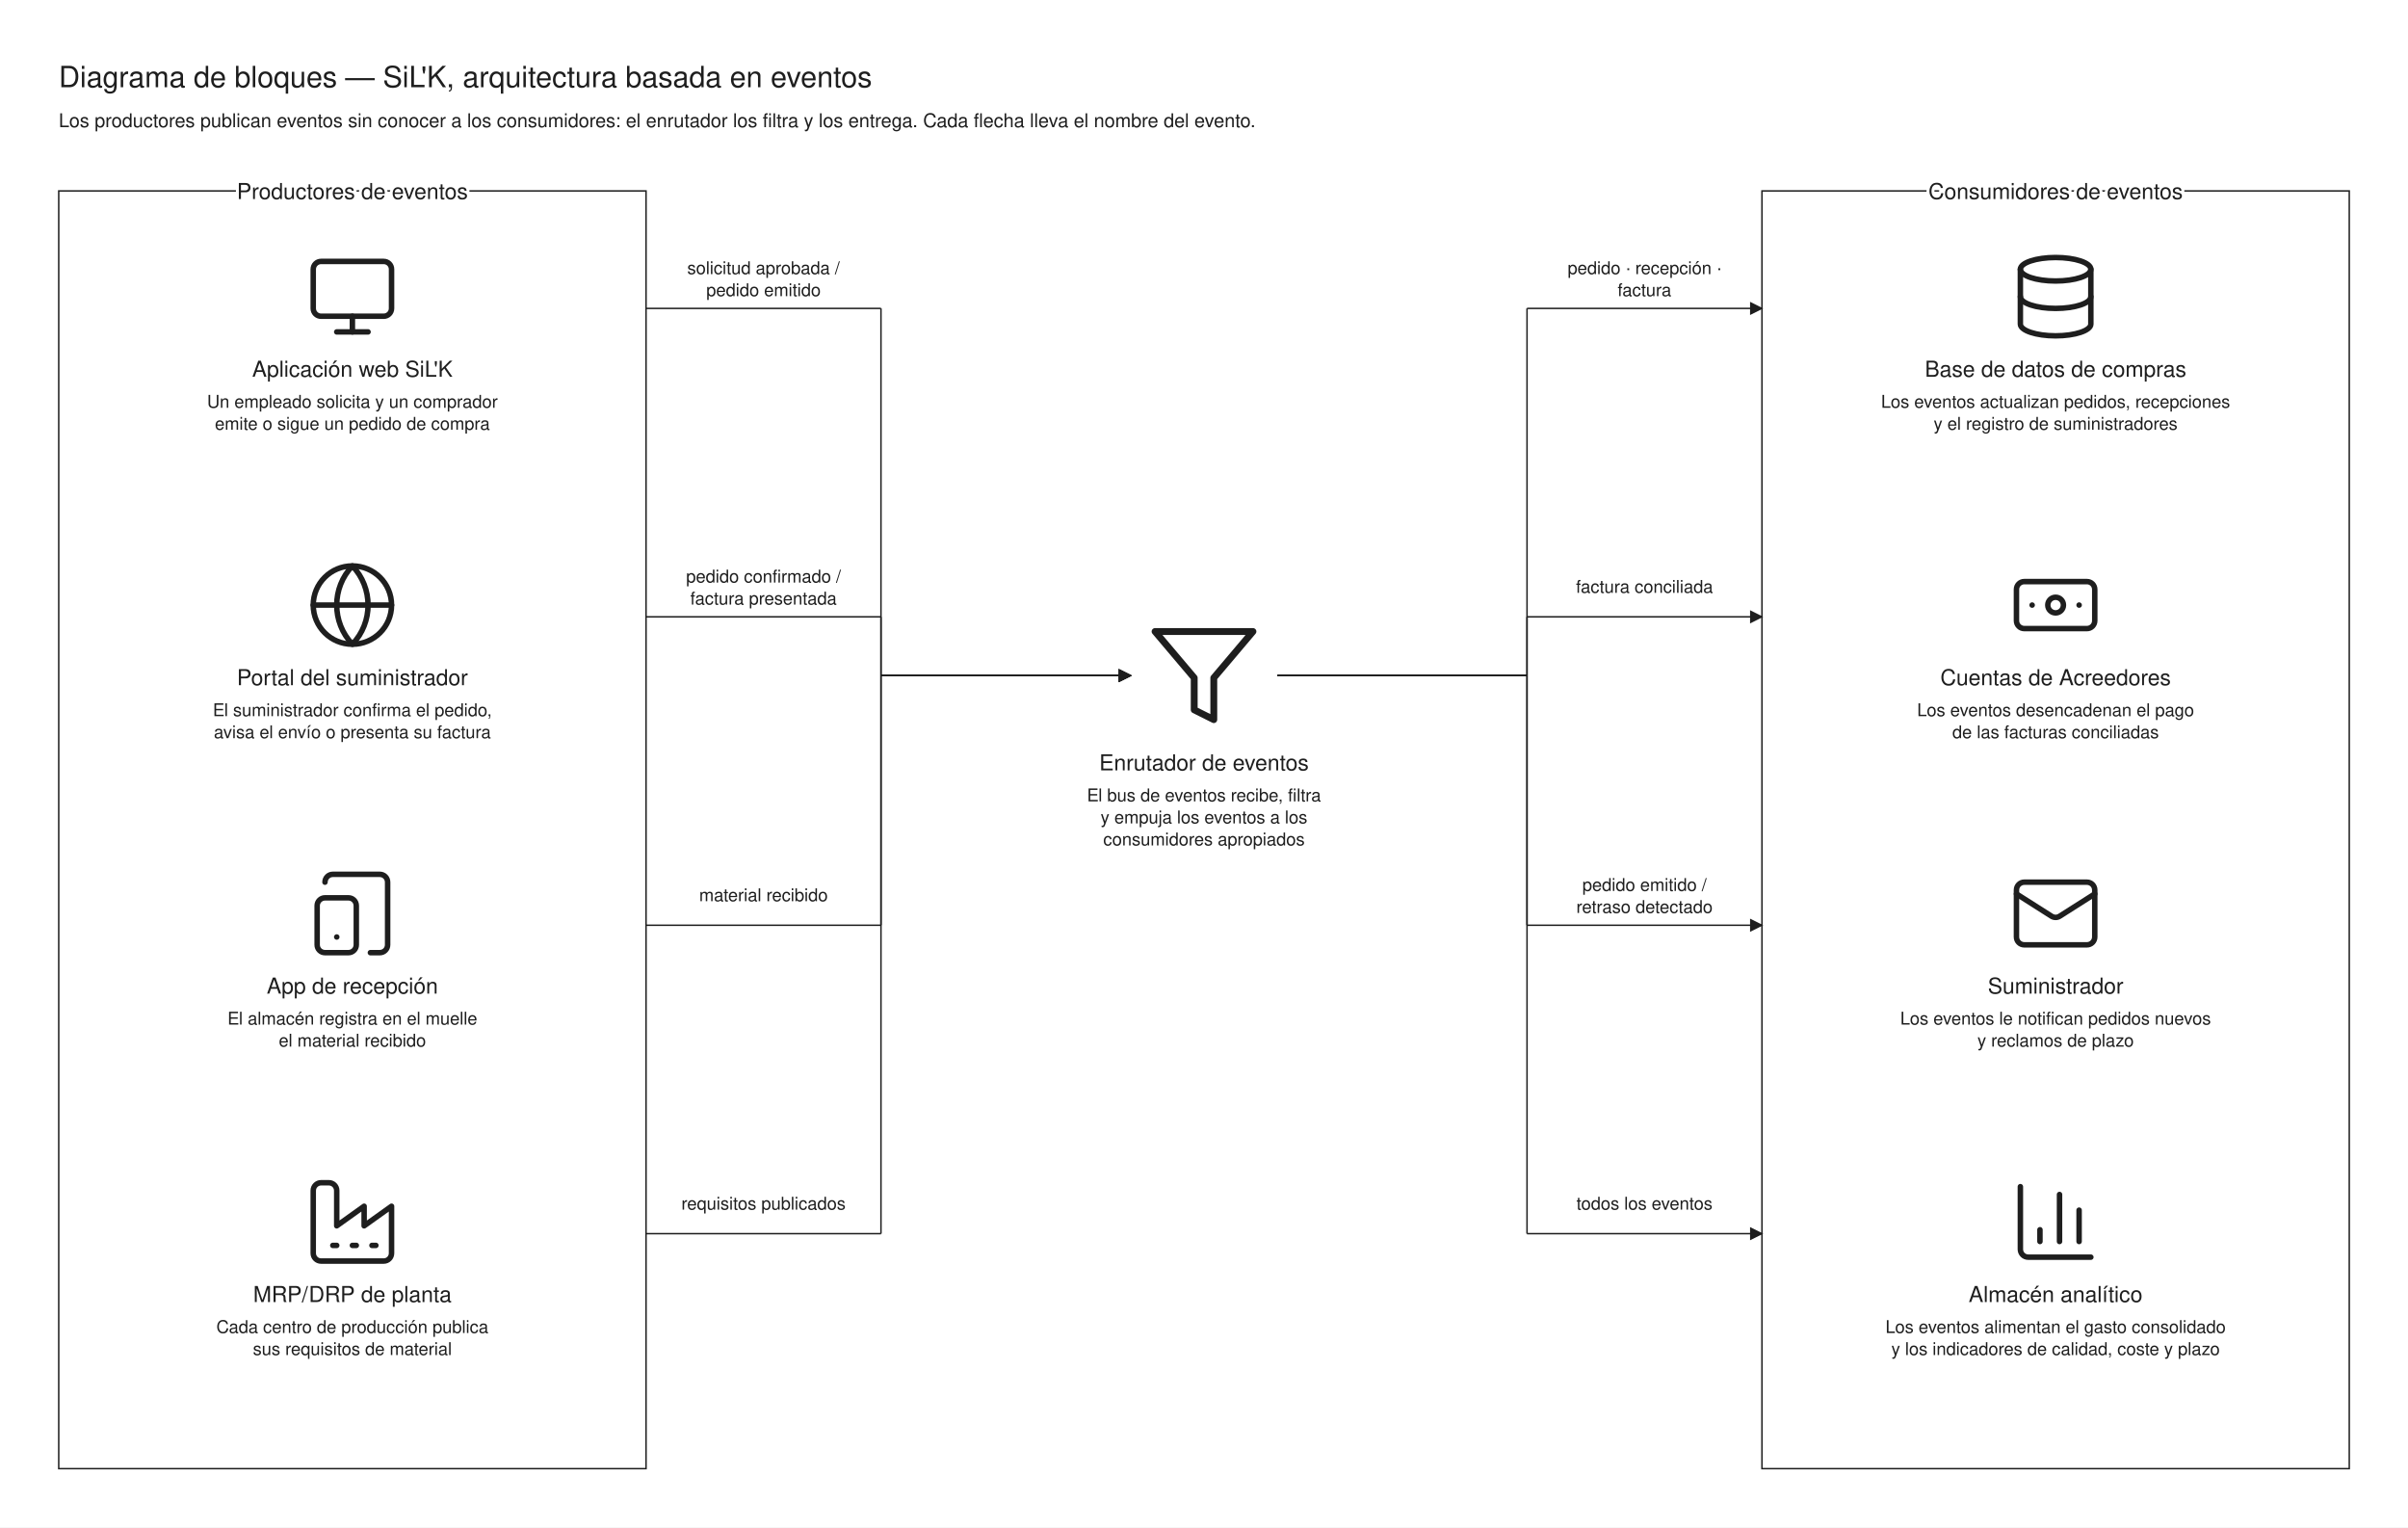
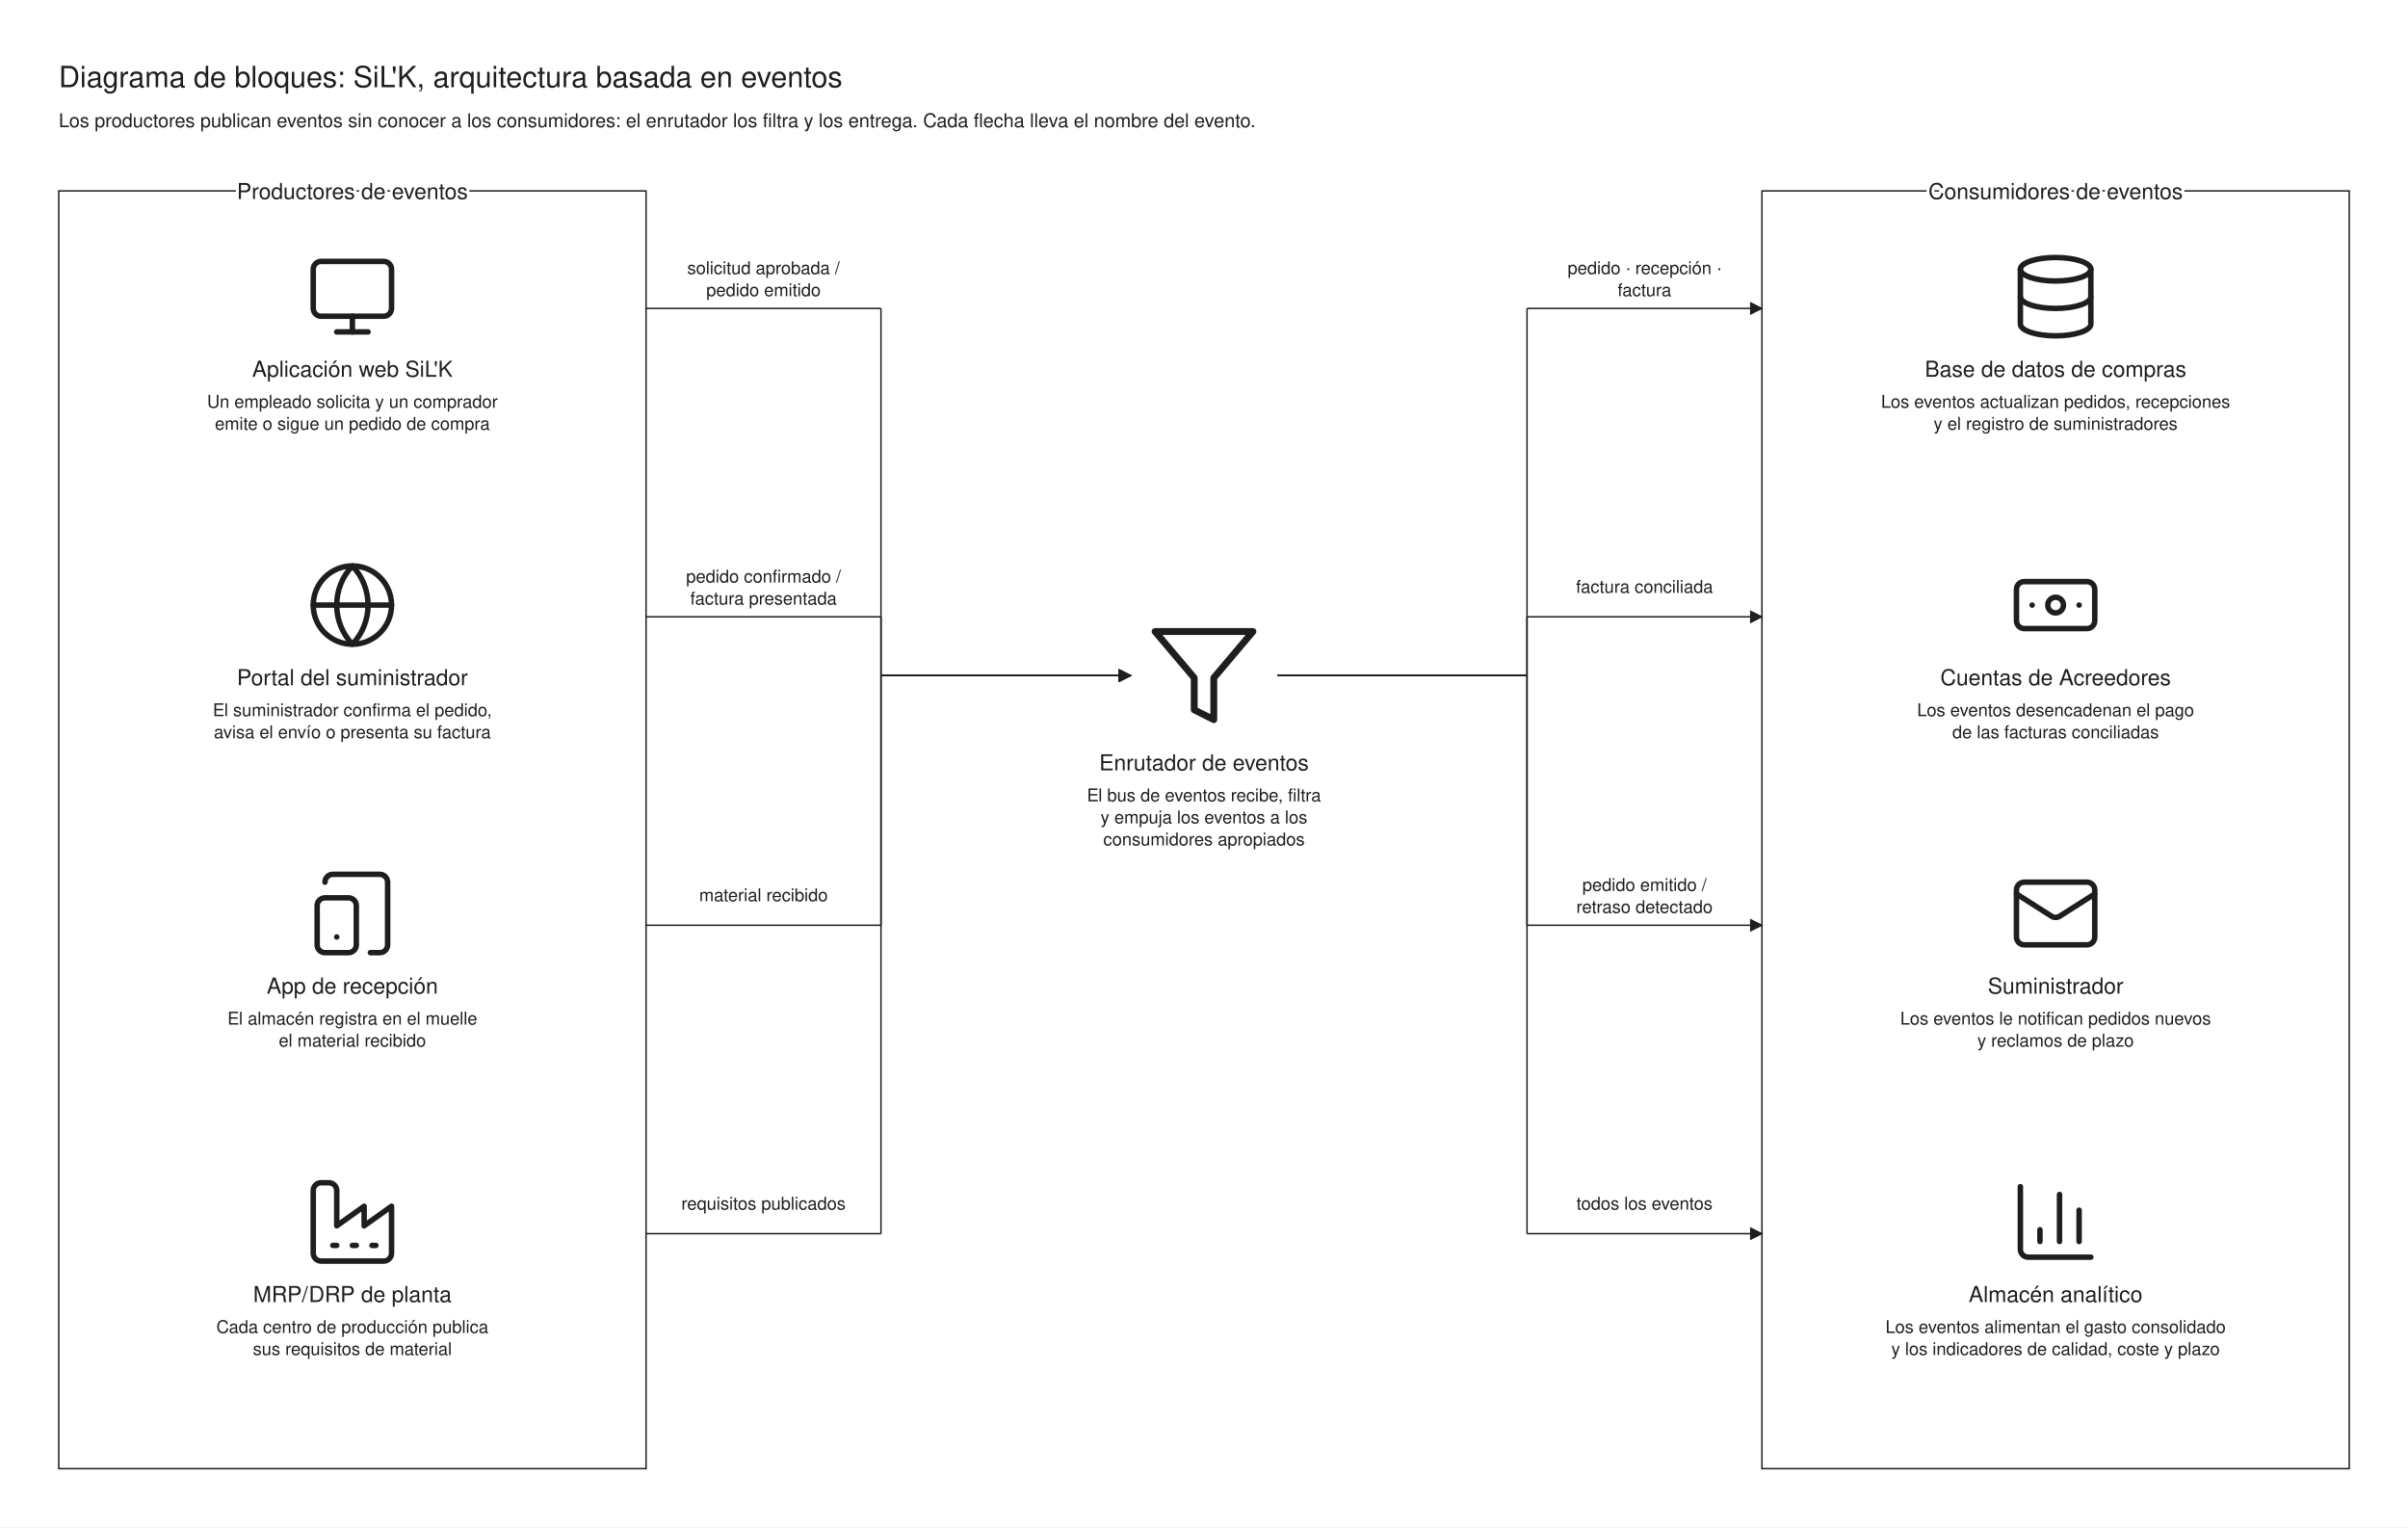
<svg xmlns="http://www.w3.org/2000/svg" viewBox="0 -30 1640 1040" width="1640" height="1040" font-family="Helvetica, Arial, sans-serif">
  <defs>
    <marker id="gen" viewBox="0 0 12 12" refX="11" refY="6" markerWidth="12" markerHeight="12" orient="auto">
      <polygon points="0,0 12,6 0,12" fill="#ffffff" stroke="#1e1e1e" stroke-width="1" />
    </marker>
    <marker id="flecha" viewBox="0 0 10 10" refX="9" refY="5" markerWidth="9" markerHeight="9" orient="auto">
      <polygon points="0,0 10,5 0,10" fill="#1e1e1e" />
    </marker>
  </defs>
  <rect x="0" y="-30" width="1640" height="1040" fill="#ffffff" />
-   <text x="40" y="29.4" font-size="20" fill="#1e1e1e" text-anchor="start">Diagrama de bloques — SiL'K, arquitectura basada en eventos</text>
+   <text x="40" y="29.4" font-size="20" fill="#1e1e1e" text-anchor="start">Diagrama de bloques: SiL'K, arquitectura basada en eventos</text>
  <text x="40" y="56.61" font-size="13" fill="#1e1e1e" text-anchor="start">Los productores publican eventos sin conocer a los consumidores: el enrutador los filtra y los entrega. Cada flecha lleva el nombre del evento.</text>
  <rect x="40" y="100" width="400" height="870" rx="0" fill="none" stroke="#1e1e1e" stroke-width="1" />
  <text x="240.0" y="105.55" font-size="15" fill="#1e1e1e" text-anchor="middle" paint-order="stroke" stroke="#ffffff" stroke-width="4" stroke-linejoin="round">Productores de eventos</text>
  <svg x="208" y="140" width="64" height="64" viewBox="0 0 24 24" fill="none" stroke="#1e1e1e" stroke-width="1.4" stroke-linecap="round" stroke-linejoin="round">
    <rect width="20" height="14" x="2" y="3" rx="2" />
    <line x1="8" x2="16" y1="21" y2="21" />
    <line x1="12" x2="12" y1="17" y2="21" />
  </svg>
  <text x="240.0" y="226.55" font-size="15" fill="#1e1e1e" text-anchor="middle">Aplicación web SiL'K</text>
  <text x="240.0" y="247.64" font-size="12" fill="#1e1e1e" text-anchor="middle">Un empleado solicita y un comprador</text>
  <text x="240.0" y="262.64" font-size="12" fill="#1e1e1e" text-anchor="middle">emite o sigue un pedido de compra</text>
  <svg x="208" y="350" width="64" height="64" viewBox="0 0 24 24" fill="none" stroke="#1e1e1e" stroke-width="1.4" stroke-linecap="round" stroke-linejoin="round">
    <circle cx="12" cy="12" r="10" />
    <path d="M12 2a14.5 14.5 0 0 0 0 20 14.5 14.5 0 0 0 0-20" />
    <path d="M2 12h20" />
  </svg>
  <text x="240.0" y="436.55" font-size="15" fill="#1e1e1e" text-anchor="middle">Portal del suministrador</text>
  <text x="240.0" y="457.64" font-size="12" fill="#1e1e1e" text-anchor="middle">El suministrador confirma el pedido,</text>
  <text x="240.0" y="472.64" font-size="12" fill="#1e1e1e" text-anchor="middle">avisa el envío o presenta su factura</text>
  <svg x="208" y="560" width="64" height="64" viewBox="0 0 24 24" fill="none" stroke="#1e1e1e" stroke-width="1.4" stroke-linecap="round" stroke-linejoin="round">
    <rect width="10" height="14" x="3" y="8" rx="2" />
    <path d="M5 4a2 2 0 0 1 2-2h12a2 2 0 0 1 2 2v16a2 2 0 0 1-2 2h-2.4" />
    <path d="M8 18h.01" />
  </svg>
  <text x="240.0" y="646.55" font-size="15" fill="#1e1e1e" text-anchor="middle">App de recepción</text>
  <text x="240.0" y="667.64" font-size="12" fill="#1e1e1e" text-anchor="middle">El almacén registra en el muelle</text>
  <text x="240.0" y="682.64" font-size="12" fill="#1e1e1e" text-anchor="middle">el material recibido</text>
  <svg x="208" y="770" width="64" height="64" viewBox="0 0 24 24" fill="none" stroke="#1e1e1e" stroke-width="1.4" stroke-linecap="round" stroke-linejoin="round">
    <path d="M2 20a2 2 0 0 0 2 2h16a2 2 0 0 0 2-2V8l-7 5V8l-7 5V4a2 2 0 0 0-2-2H4a2 2 0 0 0-2 2Z" />
    <path d="M17 18h1" />
    <path d="M12 18h1" />
    <path d="M7 18h1" />
  </svg>
  <text x="240.0" y="856.55" font-size="15" fill="#1e1e1e" text-anchor="middle">MRP/DRP de planta</text>
  <text x="240.0" y="877.64" font-size="12" fill="#1e1e1e" text-anchor="middle">Cada centro de producción publica</text>
  <text x="240.0" y="892.64" font-size="12" fill="#1e1e1e" text-anchor="middle">sus requisitos de material</text>
  <rect x="1200" y="100" width="400" height="870" rx="0" fill="none" stroke="#1e1e1e" stroke-width="1" />
  <text x="1400.0" y="105.55" font-size="15" fill="#1e1e1e" text-anchor="middle" paint-order="stroke" stroke="#ffffff" stroke-width="4" stroke-linejoin="round">Consumidores de eventos</text>
  <svg x="1368" y="140" width="64" height="64" viewBox="0 0 24 24" fill="none" stroke="#1e1e1e" stroke-width="1.4" stroke-linecap="round" stroke-linejoin="round">
    <ellipse cx="12" cy="5" rx="9" ry="3" />
    <path d="M3 5V19A9 3 0 0 0 21 19V5" />
    <path d="M3 12A9 3 0 0 0 21 12" />
  </svg>
  <text x="1400.0" y="226.55" font-size="15" fill="#1e1e1e" text-anchor="middle">Base de datos de compras</text>
  <text x="1400.0" y="247.64" font-size="12" fill="#1e1e1e" text-anchor="middle">Los eventos actualizan pedidos, recepciones</text>
  <text x="1400.0" y="262.64" font-size="12" fill="#1e1e1e" text-anchor="middle">y el registro de suministradores</text>
  <svg x="1368" y="350" width="64" height="64" viewBox="0 0 24 24" fill="none" stroke="#1e1e1e" stroke-width="1.4" stroke-linecap="round" stroke-linejoin="round">
    <rect width="20" height="12" x="2" y="6" rx="2" />
    <circle cx="12" cy="12" r="2" />
    <path d="M6 12h.01M18 12h.01" />
  </svg>
  <text x="1400.0" y="436.55" font-size="15" fill="#1e1e1e" text-anchor="middle">Cuentas de Acreedores</text>
  <text x="1400.0" y="457.64" font-size="12" fill="#1e1e1e" text-anchor="middle">Los eventos desencadenan el pago</text>
  <text x="1400.0" y="472.64" font-size="12" fill="#1e1e1e" text-anchor="middle">de las facturas conciliadas</text>
  <svg x="1368" y="560" width="64" height="64" viewBox="0 0 24 24" fill="none" stroke="#1e1e1e" stroke-width="1.4" stroke-linecap="round" stroke-linejoin="round">
    <rect width="20" height="16" x="2" y="4" rx="2" />
    <path d="m22 7-8.97 5.7a1.94 1.94 0 0 1-2.06 0L2 7" />
  </svg>
  <text x="1400.0" y="646.55" font-size="15" fill="#1e1e1e" text-anchor="middle">Suministrador</text>
  <text x="1400.0" y="667.64" font-size="12" fill="#1e1e1e" text-anchor="middle">Los eventos le notifican pedidos nuevos</text>
  <text x="1400.0" y="682.64" font-size="12" fill="#1e1e1e" text-anchor="middle">y reclamos de plazo</text>
  <svg x="1368" y="770" width="64" height="64" viewBox="0 0 24 24" fill="none" stroke="#1e1e1e" stroke-width="1.4" stroke-linecap="round" stroke-linejoin="round">
    <path d="M3 3v16a2 2 0 0 0 2 2h16" />
    <path d="M18 17V9" />
    <path d="M13 17V5" />
    <path d="M8 17v-3" />
  </svg>
  <text x="1400.0" y="856.55" font-size="15" fill="#1e1e1e" text-anchor="middle">Almacén analítico</text>
  <text x="1400.0" y="877.64" font-size="12" fill="#1e1e1e" text-anchor="middle">Los eventos alimentan el gasto consolidado</text>
  <text x="1400.0" y="892.64" font-size="12" fill="#1e1e1e" text-anchor="middle">y los indicadores de calidad, coste y plazo</text>
  <svg x="780" y="390" width="80" height="80" viewBox="0 0 24 24" fill="none" stroke="#1e1e1e" stroke-width="1.4" stroke-linecap="round" stroke-linejoin="round">
    <polygon points="22 3 2 3 10 12.46 10 19 14 21 14 12.46 22 3" />
  </svg>
  <text x="820.0" y="494.55" font-size="15" fill="#1e1e1e" text-anchor="middle">Enrutador de eventos</text>
  <text x="820.0" y="515.64" font-size="12" fill="#1e1e1e" text-anchor="middle">El bus de eventos recibe, filtra</text>
  <text x="820.0" y="530.64" font-size="12" fill="#1e1e1e" text-anchor="middle">y empuja los eventos a los</text>
  <text x="820.0" y="545.64" font-size="12" fill="#1e1e1e" text-anchor="middle">consumidores apropiados</text>
  <line x1="440" y1="180" x2="600" y2="180" stroke="#1e1e1e" stroke-width="1" />
  <line x1="600" y1="180" x2="600" y2="430" stroke="#1e1e1e" stroke-width="1" />
  <line x1="600" y1="430" x2="770" y2="430" stroke="#1e1e1e" stroke-width="1" marker-end="url(#flecha)" />
  <text x="520.0" y="156.64" font-size="12" fill="#1e1e1e" text-anchor="middle" paint-order="stroke" stroke="#ffffff" stroke-width="4" stroke-linejoin="round">solicitud aprobada /</text>
  <text x="520.0" y="171.64" font-size="12" fill="#1e1e1e" text-anchor="middle" paint-order="stroke" stroke="#ffffff" stroke-width="4" stroke-linejoin="round">pedido emitido</text>
  <line x1="440" y1="390" x2="600" y2="390" stroke="#1e1e1e" stroke-width="1" />
  <line x1="600" y1="390" x2="600" y2="430" stroke="#1e1e1e" stroke-width="1" />
  <line x1="600" y1="430" x2="770" y2="430" stroke="#1e1e1e" stroke-width="1" marker-end="url(#flecha)" />
  <text x="520.0" y="366.64" font-size="12" fill="#1e1e1e" text-anchor="middle" paint-order="stroke" stroke="#ffffff" stroke-width="4" stroke-linejoin="round">pedido confirmado /</text>
  <text x="520.0" y="381.64" font-size="12" fill="#1e1e1e" text-anchor="middle" paint-order="stroke" stroke="#ffffff" stroke-width="4" stroke-linejoin="round">factura presentada</text>
  <line x1="440" y1="600" x2="600" y2="600" stroke="#1e1e1e" stroke-width="1" />
  <line x1="600" y1="600" x2="600" y2="430" stroke="#1e1e1e" stroke-width="1" />
  <line x1="600" y1="430" x2="770" y2="430" stroke="#1e1e1e" stroke-width="1" marker-end="url(#flecha)" />
  <text x="520.0" y="583.64" font-size="12" fill="#1e1e1e" text-anchor="middle" paint-order="stroke" stroke="#ffffff" stroke-width="4" stroke-linejoin="round">material recibido</text>
  <line x1="440" y1="810" x2="600" y2="810" stroke="#1e1e1e" stroke-width="1" />
  <line x1="600" y1="810" x2="600" y2="430" stroke="#1e1e1e" stroke-width="1" />
  <line x1="600" y1="430" x2="770" y2="430" stroke="#1e1e1e" stroke-width="1" marker-end="url(#flecha)" />
  <text x="520.0" y="793.64" font-size="12" fill="#1e1e1e" text-anchor="middle" paint-order="stroke" stroke="#ffffff" stroke-width="4" stroke-linejoin="round">requisitos publicados</text>
  <line x1="870" y1="430" x2="1040" y2="430" stroke="#1e1e1e" stroke-width="1" />
  <line x1="1040" y1="430" x2="1040" y2="180" stroke="#1e1e1e" stroke-width="1" />
  <line x1="1040" y1="180" x2="1200" y2="180" stroke="#1e1e1e" stroke-width="1" marker-end="url(#flecha)" />
  <text x="1120.0" y="156.64" font-size="12" fill="#1e1e1e" text-anchor="middle" paint-order="stroke" stroke="#ffffff" stroke-width="4" stroke-linejoin="round">pedido · recepción ·</text>
  <text x="1120.0" y="171.64" font-size="12" fill="#1e1e1e" text-anchor="middle" paint-order="stroke" stroke="#ffffff" stroke-width="4" stroke-linejoin="round">factura</text>
  <line x1="870" y1="430" x2="1040" y2="430" stroke="#1e1e1e" stroke-width="1" />
  <line x1="1040" y1="430" x2="1040" y2="390" stroke="#1e1e1e" stroke-width="1" />
  <line x1="1040" y1="390" x2="1200" y2="390" stroke="#1e1e1e" stroke-width="1" marker-end="url(#flecha)" />
  <text x="1120.0" y="373.64" font-size="12" fill="#1e1e1e" text-anchor="middle" paint-order="stroke" stroke="#ffffff" stroke-width="4" stroke-linejoin="round">factura conciliada</text>
  <line x1="870" y1="430" x2="1040" y2="430" stroke="#1e1e1e" stroke-width="1" />
  <line x1="1040" y1="430" x2="1040" y2="600" stroke="#1e1e1e" stroke-width="1" />
  <line x1="1040" y1="600" x2="1200" y2="600" stroke="#1e1e1e" stroke-width="1" marker-end="url(#flecha)" />
  <text x="1120.0" y="576.64" font-size="12" fill="#1e1e1e" text-anchor="middle" paint-order="stroke" stroke="#ffffff" stroke-width="4" stroke-linejoin="round">pedido emitido /</text>
  <text x="1120.0" y="591.64" font-size="12" fill="#1e1e1e" text-anchor="middle" paint-order="stroke" stroke="#ffffff" stroke-width="4" stroke-linejoin="round">retraso detectado</text>
  <line x1="870" y1="430" x2="1040" y2="430" stroke="#1e1e1e" stroke-width="1" />
  <line x1="1040" y1="430" x2="1040" y2="810" stroke="#1e1e1e" stroke-width="1" />
  <line x1="1040" y1="810" x2="1200" y2="810" stroke="#1e1e1e" stroke-width="1" marker-end="url(#flecha)" />
  <text x="1120.0" y="793.64" font-size="12" fill="#1e1e1e" text-anchor="middle" paint-order="stroke" stroke="#ffffff" stroke-width="4" stroke-linejoin="round">todos los eventos</text>
</svg>
